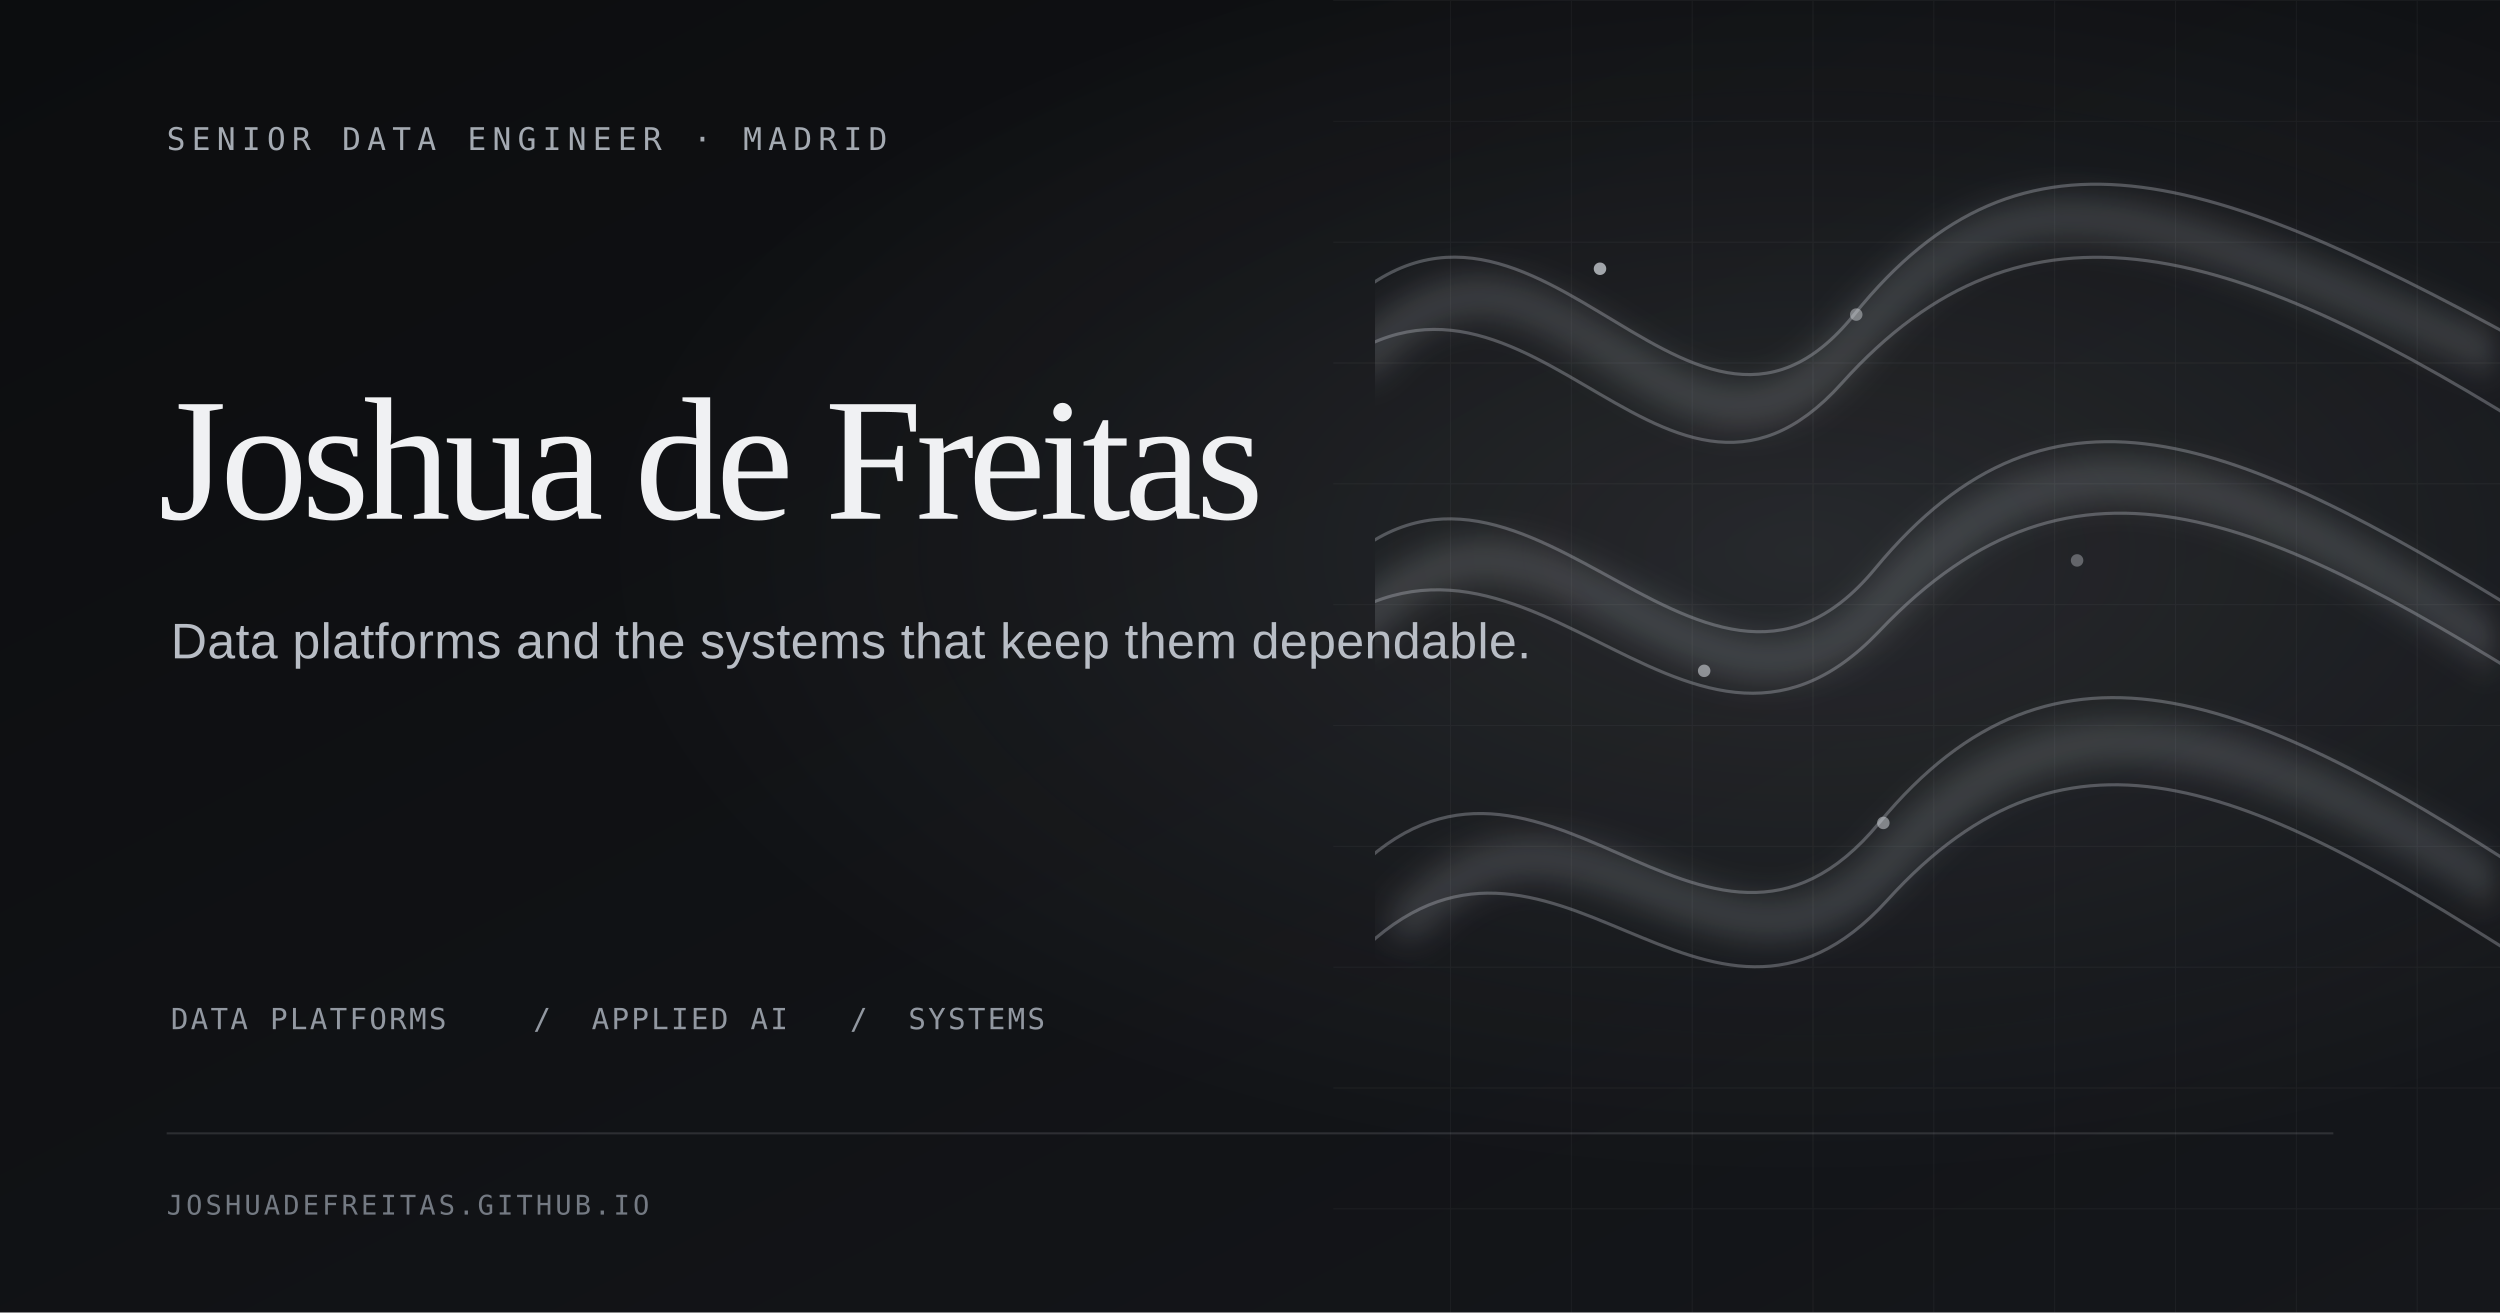
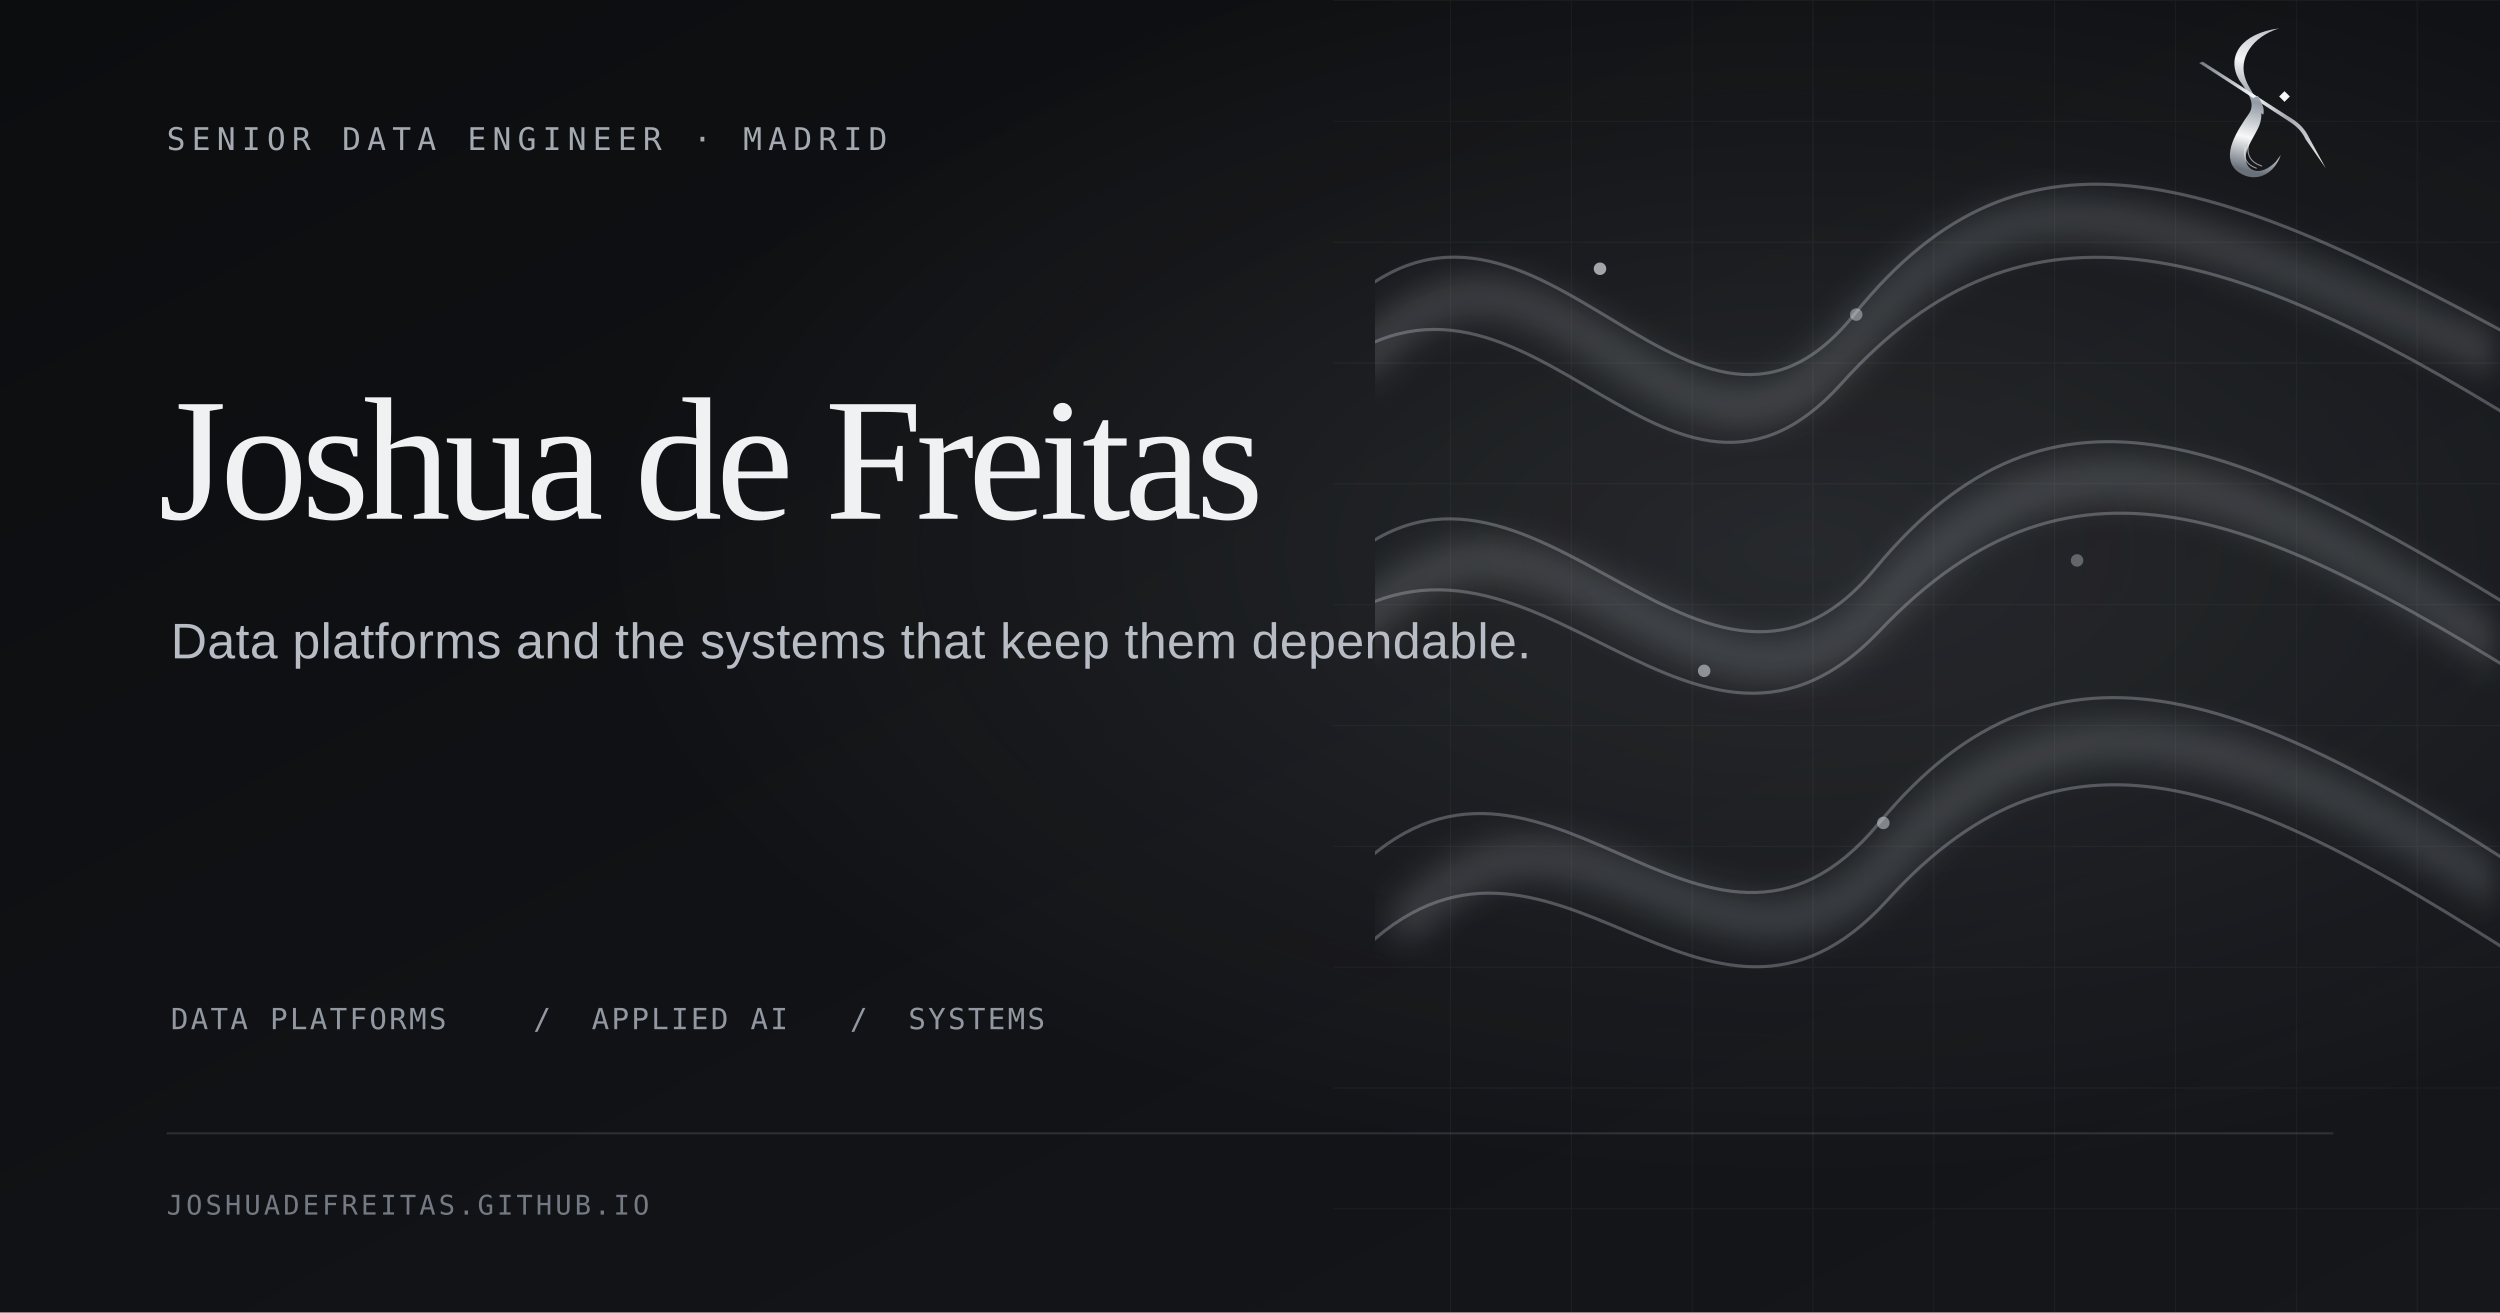
<svg xmlns="http://www.w3.org/2000/svg" width="1200" height="630" viewBox="0 0 1200 630" role="img" aria-labelledby="title description">
  <defs>
    <linearGradient id="paper" x1="0" y1="0" x2="1" y2="1">
      <stop offset="0" stop-color="#0c0d0f" />
      <stop offset="1" stop-color="#15171b" />
    </linearGradient>
    <linearGradient id="silver" x1="0" y1="0" x2="1" y2="0">
      <stop offset="0" stop-color="#777d86" />
      <stop offset="0.45" stop-color="#e3e6ea" />
      <stop offset="1" stop-color="#747a83" />
+     </linearGradient>
+     <linearGradient id="operator-response" x1="35" y1="91" x2="57" y2="5" gradientUnits="userSpaceOnUse">
+       <stop offset="0" stop-color="#68707a" />
+       <stop offset="0.22" stop-color="#f7f8f8" />
+       <stop offset="0.46" stop-color="#929aa4" />
+       <stop offset="0.72" stop-color="#f4f5f6" />
+       <stop offset="1" stop-color="#b8bdc4" />
+     </linearGradient>
+     <linearGradient id="operator-vector" x1="13" y1="28" x2="88" y2="91" gradientUnits="userSpaceOnUse">
+       <stop offset="0" stop-color="#747c86" />
+       <stop offset="0.38" stop-color="#f7f8f9" />
+       <stop offset="0.62" stop-color="#a4aab2" />
+       <stop offset="1" stop-color="#eef0f2" />
    </linearGradient>
    <radialGradient id="glow" cx="72%" cy="42%" r="48%">
      <stop offset="0" stop-color="#d7dbe1" stop-opacity="0.11" />
      <stop offset="1" stop-color="#d7dbe1" stop-opacity="0" />
    </radialGradient>
    <pattern id="grid" width="58" height="58" patternUnits="userSpaceOnUse">
      <path d="M58 0H0V58" fill="none" stroke="#e3e6ea" stroke-opacity="0.045" />
    </pattern>
    <filter id="soft" x="-30%" y="-30%" width="160%" height="160%">
      <feGaussianBlur stdDeviation="8" />
    </filter>
    <clipPath id="field-clip">
      <rect x="660" width="540" height="630" />
    </clipPath>
  </defs>
  <rect width="1200" height="630" fill="url(#paper)" />
  <rect x="640" width="560" height="630" fill="url(#grid)" />
  <rect width="1200" height="630" fill="url(#glow)" />
  <g clip-path="url(#field-clip)" fill="none" stroke-linecap="round">
    <g filter="url(#soft)" stroke="#e7eaee" stroke-opacity="0.18" stroke-width="18">
      <path d="M655 172C744 72 804 264 887 166S1024 99 1212 176" />
      <path d="M653 300C744 199 819 385 906 287s176-59 311 37" />
      <path d="M676 442c83-91 151 60 233-31s171-61 310 27" />
    </g>
    <g stroke="#cfd4db" stroke-opacity="0.31" stroke-width="1.5">
      <path d="M632 161C731 42 808 253 890 151s174-68 335 21" />
      <path d="M625 189C728 86 796 282 884 184s188-69 343 30" />
      <path d="M631 285C726 170 814 377 900 273s176-63 329 33" />
      <path d="M620 316C727 210 807 403 902 303s187-55 333 37" />
      <path d="M644 425c93-105 173 73 258-30s181-62 327 35" />
      <path d="M652 458c92-92 166 71 254-26s176-55 319 38" />
    </g>
    <g fill="#dce0e5">
      <circle cx="768" cy="129" r="3" opacity="0.7" />
      <circle cx="891" cy="151" r="3" opacity="0.45" />
      <circle cx="818" cy="322" r="3" opacity="0.55" />
      <circle cx="997" cy="269" r="3" opacity="0.35" />
      <circle cx="904" cy="395" r="3" opacity="0.5" />
    </g>
  </g>
  <path d="M80 95H1120" stroke="url(#silver)" stroke-opacity="0.62" />
  <text x="80" y="72" fill="#a4aab2" font-family="ui-monospace, SFMono-Regular, Menlo, monospace" font-size="15" letter-spacing="3">SENIOR DATA ENGINEER · MADRID</text>
+   <g transform="translate(1046 8) scale(.8)" data-identity-mark="operator" data-monogram="jf">
+     <g data-layer="response">
+       <path d="M60 7C44 12 35 25 40 38c3 8 11 15 9 24-1 7-10 16-9 24 1 7 9 10 18 1l3-4c-5 14-18 17-27 9-9-9 1-24 8-34 4-6-1-13-6-20C28 24 37 10 60 7Z" fill="url(#operator-response)" />
+       <path data-layer="laminae" d="M39.7 78.7c-1.4 6.1.8 10.2 6.6 12.2M41.8 75.6c-1.7 7.2.9 11.8 7.7 14" fill="none" stroke="#f8f9fa" stroke-opacity="0.58" stroke-width="0.65" stroke-linecap="round" />
+     </g>
+     <g data-layer="vector" fill="url(#operator-vector)">
+       <path d="M12 27.8 66.2 63c4.7 3 7.7 6.3 9.6 10.5L88 91 77.9 72.5c-2.2-4.6-5.2-8-9.8-11L14.1 27Z" />
+     </g>
+     <path data-layer="overpass" d="M47.2 47.5c1.1 1.8 2.1 3.7 2.8 5.5.8 2 .9 3.9.5 5.8l-5.2-3.4c.1-2-.6-4.1-1.7-6.3Z" fill="url(#operator-response)" />
+     <path data-layer="equilibrium" d="m63.2 44.7 3.2 3.2-3.2 3.2-3.2-3.2Z" fill="#f7f8f9" />
+   </g>
  <text x="76" y="249" fill="#f0f1f3" font-family="Georgia, 'Times New Roman', serif" font-size="84" letter-spacing="-3">Joshua de Freitas</text>
  <text x="82" y="316" fill="#b8bdc5" font-family="Helvetica Neue, Arial, sans-serif" font-size="24" letter-spacing="0.2">Data platforms and the systems that keep them dependable.</text>
  <g fill="#9298a1" font-family="ui-monospace, SFMono-Regular, Menlo, monospace" font-size="14" letter-spacing="1.1">
    <text x="82" y="494">DATA PLATFORMS</text>
    <text x="256" y="494">/</text>
    <text x="284" y="494">APPLIED AI</text>
    <text x="408" y="494">/</text>
    <text x="436" y="494">SYSTEMS</text>
  </g>
  <path d="M80 544H1120" stroke="#d7dbe1" stroke-opacity="0.14" />
  <text x="80" y="583" fill="#747a83" font-family="ui-monospace, SFMono-Regular, Menlo, monospace" font-size="13" letter-spacing="1.5">JOSHUADEFREITAS.GITHUB.IO</text>
</svg>
